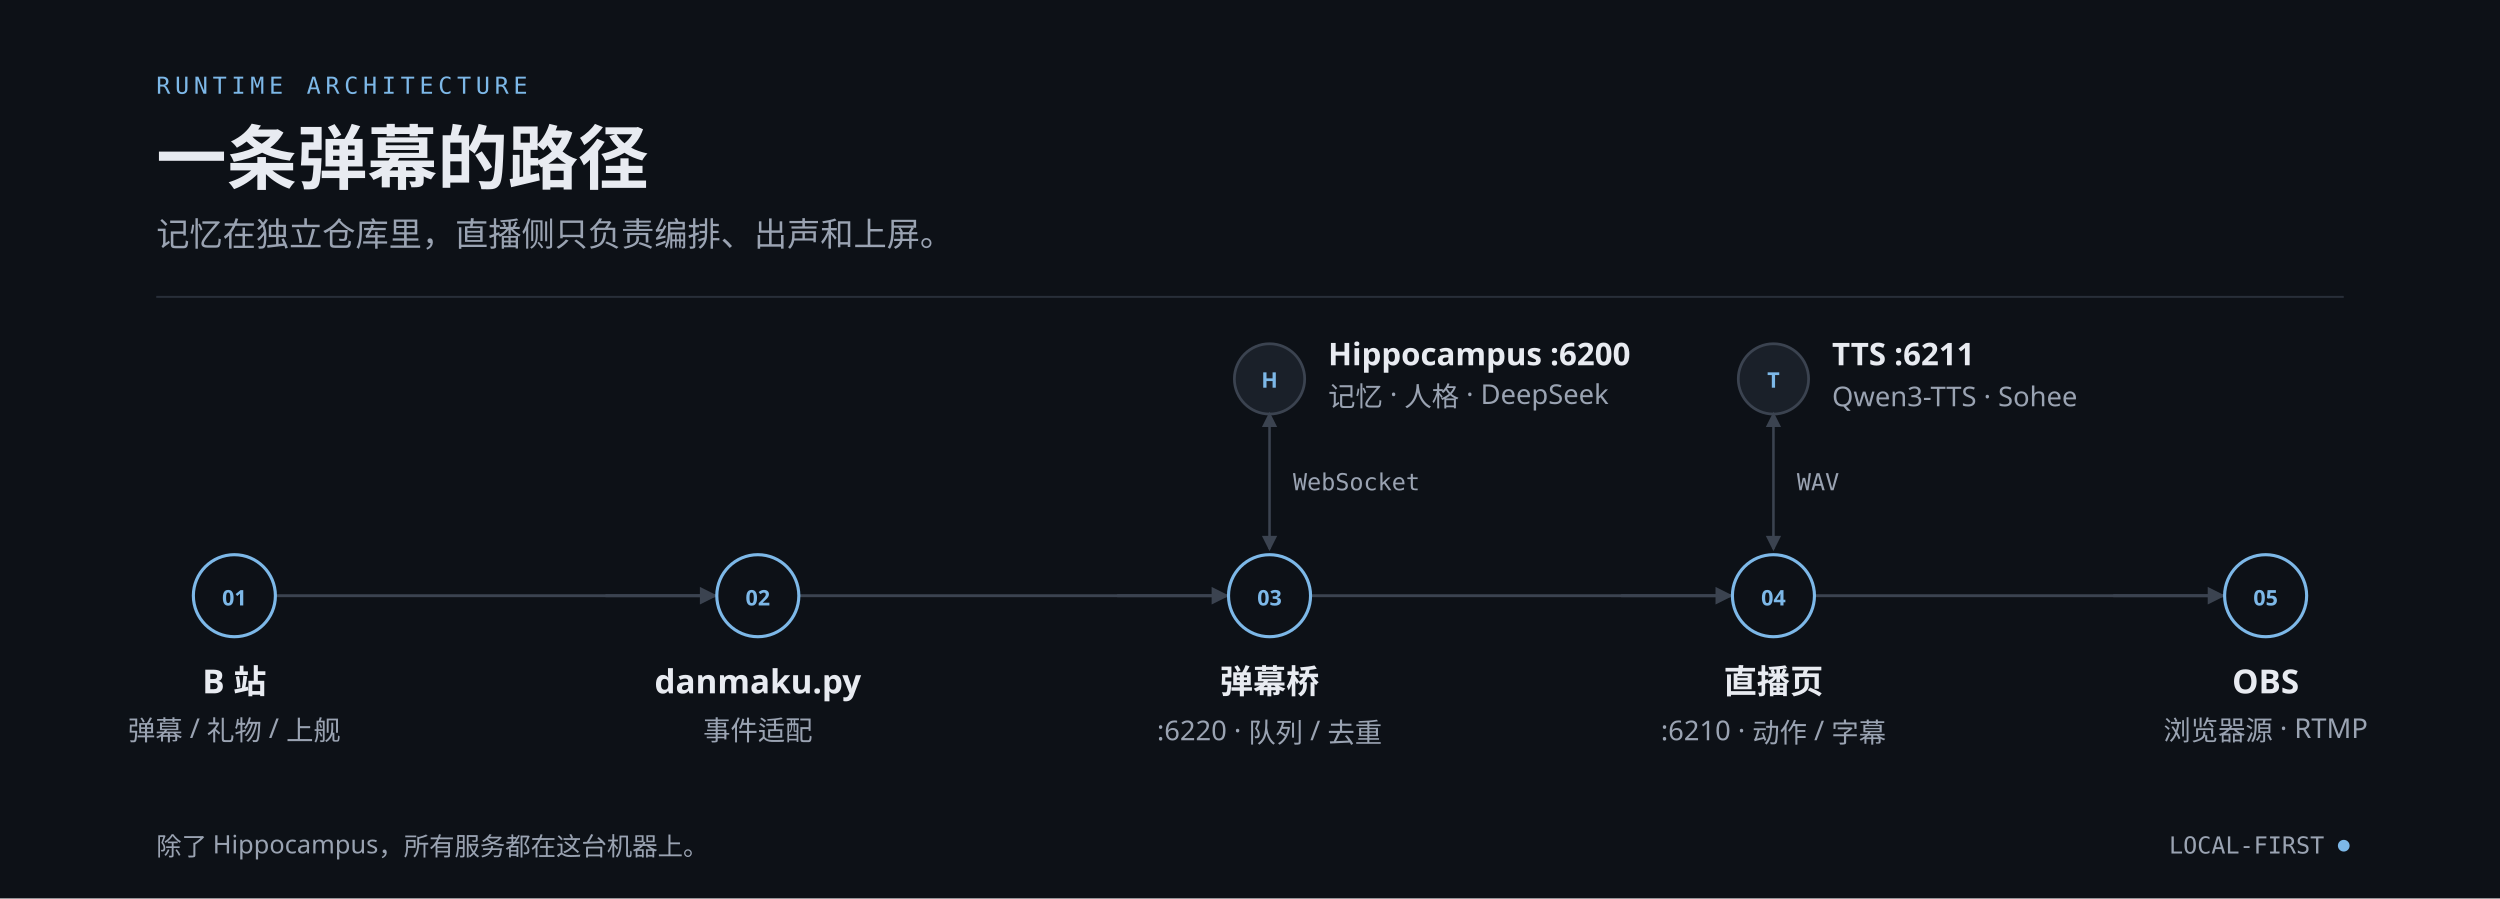
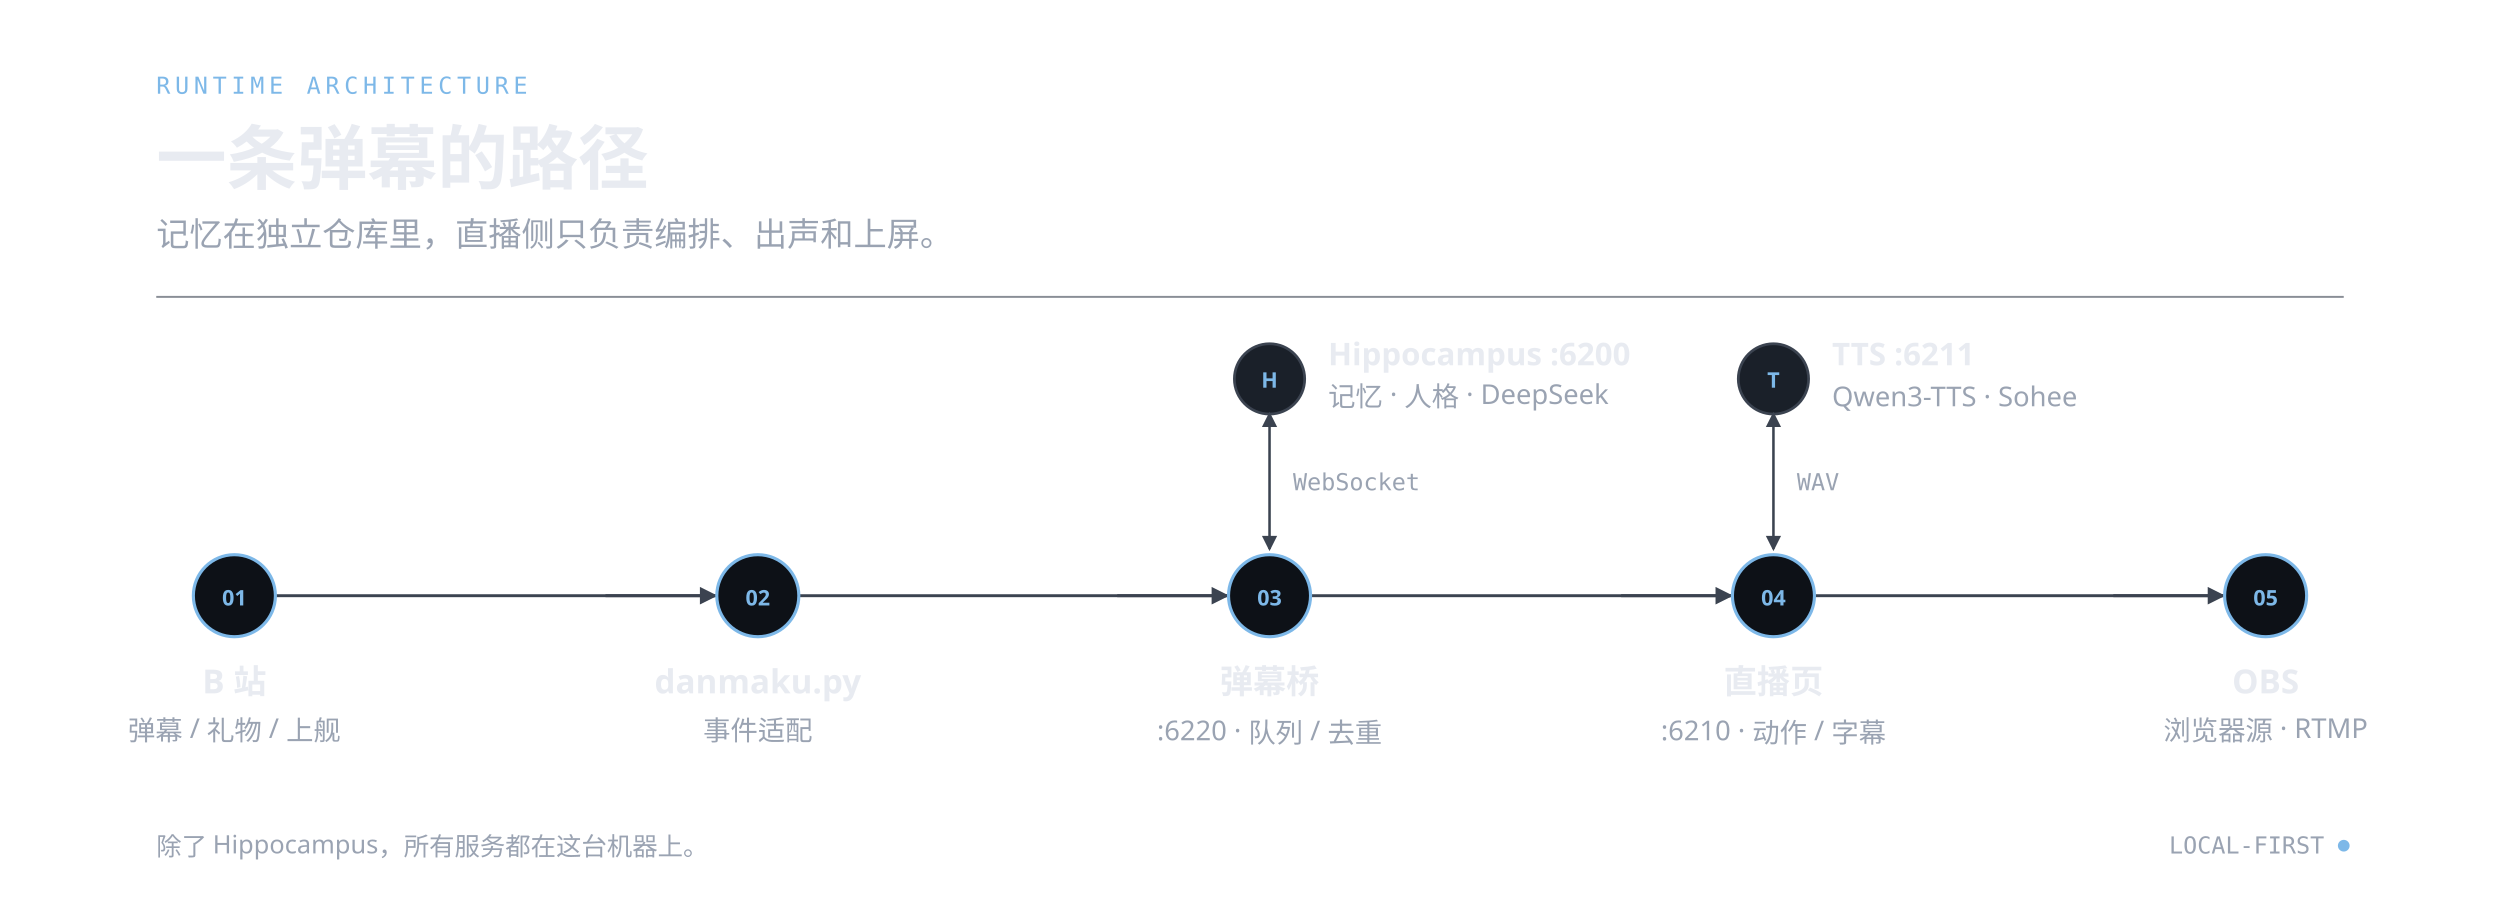
<svg xmlns="http://www.w3.org/2000/svg" width="1280" height="460" viewBox="0 0 1280 460" role="img" aria-labelledby="title desc">
  <defs>
    <marker id="arrow" viewBox="0 0 10 10" refX="8.5" refY="5" markerWidth="6" markerHeight="6" orient="auto-start-reverse">
      <path d="M 0 0 L 10 5 L 0 10 z" fill="#3b4350" />
    </marker>
  </defs>
-   <rect width="1280" height="460" fill="#0d1117" />
  <g font-family="'PingFang SC','Hiragino Sans GB','Noto Sans SC',sans-serif">
    <text x="80" y="48" font-family="'SFMono-Regular',Menlo,monospace" font-size="12" letter-spacing="2.4" fill="#7db8e8">RUNTIME ARCHITECTURE</text>
    <text x="80" y="94" font-size="36" font-weight="600" fill="#e8ebf1">一条弹幕的路径</text>
    <text x="80" y="126" font-size="17" fill="#9aa3b2">记忆在独立仓库里，直播侧只负责编排、出声和上屏。</text>
    <line x1="80" y1="152" x2="1200" y2="152" stroke="#3b4350" stroke-width="1" opacity=".6" />
    <circle cx="650" cy="194" r="18" fill="#1a2029" stroke="#3b4350" stroke-width="1.4" />
    <text x="650" y="198.5" text-anchor="middle" font-size="11" font-weight="700" fill="#7db8e8">H</text>
    <text x="680" y="187" font-size="16" font-weight="600" fill="#e8ebf1">Hippocampus :6200</text>
    <text x="680" y="208" font-size="14" fill="#9aa3b2">记忆 · 人格 · DeepSeek</text>
    <circle cx="908" cy="194" r="18" fill="#1a2029" stroke="#3b4350" stroke-width="1.4" />
    <text x="908" y="198.5" text-anchor="middle" font-size="11" font-weight="700" fill="#7db8e8">T</text>
    <text x="938" y="187" font-size="16" font-weight="600" fill="#e8ebf1">TTS :6211</text>
    <text x="938" y="208" font-size="14" fill="#9aa3b2">Qwen3-TTS · Sohee</text>
    <line x1="650" y1="212" x2="650" y2="281" stroke="#3b4350" stroke-width="1.3" marker-start="url(#arrow)" marker-end="url(#arrow)" />
    <line x1="908" y1="212" x2="908" y2="281" stroke="#3b4350" stroke-width="1.3" marker-start="url(#arrow)" marker-end="url(#arrow)" />
    <text x="662" y="251" font-family="'SFMono-Regular',Menlo,monospace" font-size="12" fill="#9aa3b2">WebSocket</text>
    <text x="920" y="251" font-family="'SFMono-Regular',Menlo,monospace" font-size="12" fill="#9aa3b2">WAV</text>
    <line x1="140" y1="305" x2="1140" y2="305" stroke="#3b4350" stroke-width="1.5" />
    <circle cx="120" cy="305" r="21" fill="#0d1117" stroke="#7db8e8" stroke-width="1.6" />
    <text x="120" y="310" text-anchor="middle" font-size="11" font-weight="700" fill="#7db8e8">01</text>
    <text x="120" y="355" text-anchor="middle" font-size="17" font-weight="600" fill="#e8ebf1">B 站</text>
    <text x="120" y="379" text-anchor="middle" font-size="14" fill="#9aa3b2">弹幕 / 礼物 / 上舰</text>
    <line x1="310" y1="305" x2="366" y2="305" stroke="#3b4350" stroke-width="1.5" marker-end="url(#arrow)" />
    <circle cx="388" cy="305" r="21" fill="#0d1117" stroke="#7db8e8" stroke-width="1.6" />
    <text x="388" y="310" text-anchor="middle" font-size="11" font-weight="700" fill="#7db8e8">02</text>
    <text x="388" y="355" text-anchor="middle" font-size="17" font-weight="600" fill="#e8ebf1">danmaku.py</text>
    <text x="388" y="379" text-anchor="middle" font-size="14" fill="#9aa3b2">事件适配</text>
    <line x1="572" y1="305" x2="628" y2="305" stroke="#3b4350" stroke-width="1.5" marker-end="url(#arrow)" />
    <circle cx="650" cy="305" r="21" fill="#0d1117" stroke="#7db8e8" stroke-width="1.6" />
    <text x="650" y="310" text-anchor="middle" font-size="11" font-weight="700" fill="#7db8e8">03</text>
    <text x="650" y="355" text-anchor="middle" font-size="17" font-weight="600" fill="#e8ebf1">弹幕桥</text>
    <text x="650" y="379" text-anchor="middle" font-size="14" fill="#9aa3b2">:6220 · 队列 / 去重</text>
    <line x1="830" y1="305" x2="886" y2="305" stroke="#3b4350" stroke-width="1.5" marker-end="url(#arrow)" />
    <circle cx="908" cy="305" r="21" fill="#0d1117" stroke="#7db8e8" stroke-width="1.6" />
    <text x="908" y="310" text-anchor="middle" font-size="11" font-weight="700" fill="#7db8e8">04</text>
    <text x="908" y="355" text-anchor="middle" font-size="17" font-weight="600" fill="#e8ebf1">直播页</text>
    <text x="908" y="379" text-anchor="middle" font-size="14" fill="#9aa3b2">:6210 · 动作 / 字幕</text>
    <line x1="1082" y1="305" x2="1138" y2="305" stroke="#3b4350" stroke-width="1.5" marker-end="url(#arrow)" />
    <circle cx="1160" cy="305" r="21" fill="#0d1117" stroke="#7db8e8" stroke-width="1.6" />
    <text x="1160" y="310" text-anchor="middle" font-size="11" font-weight="700" fill="#7db8e8">05</text>
    <text x="1160" y="355" text-anchor="middle" font-size="17" font-weight="600" fill="#e8ebf1">OBS</text>
    <text x="1160" y="379" text-anchor="middle" font-size="14" fill="#9aa3b2">浏览器源 · RTMP</text>
    <text x="80" y="438" font-size="13" fill="#9aa3b2">除了 Hippocampus，所有服务都在这台机器上。</text>
    <circle cx="1200" cy="433" r="3" fill="#7db8e8" />
    <text x="1190" y="437" text-anchor="end" font-family="'SFMono-Regular',Menlo,monospace" font-size="12" fill="#9aa3b2">LOCAL-FIRST</text>
  </g>
</svg>
